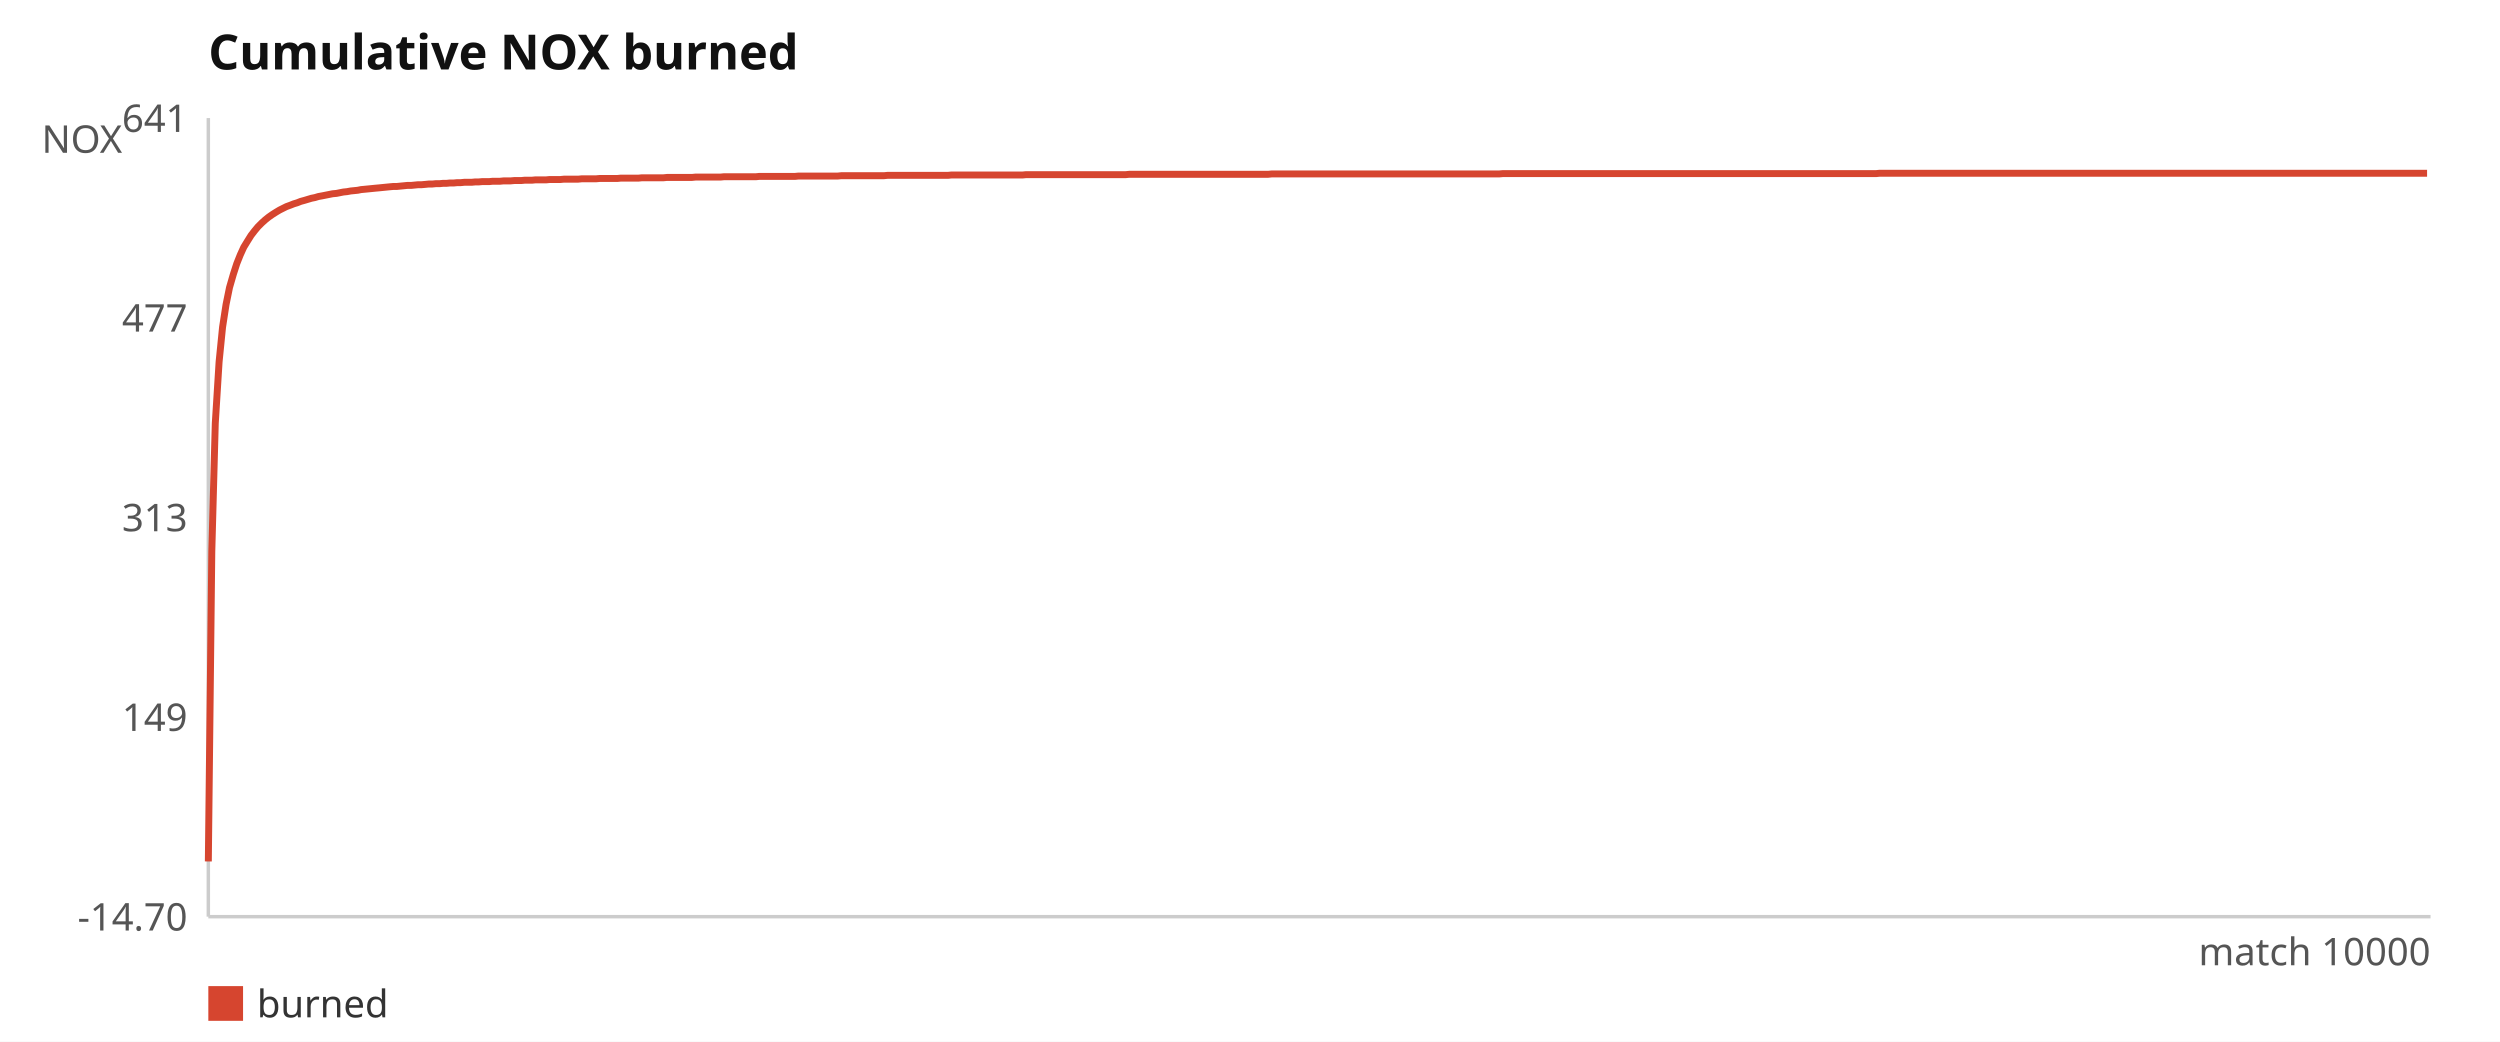
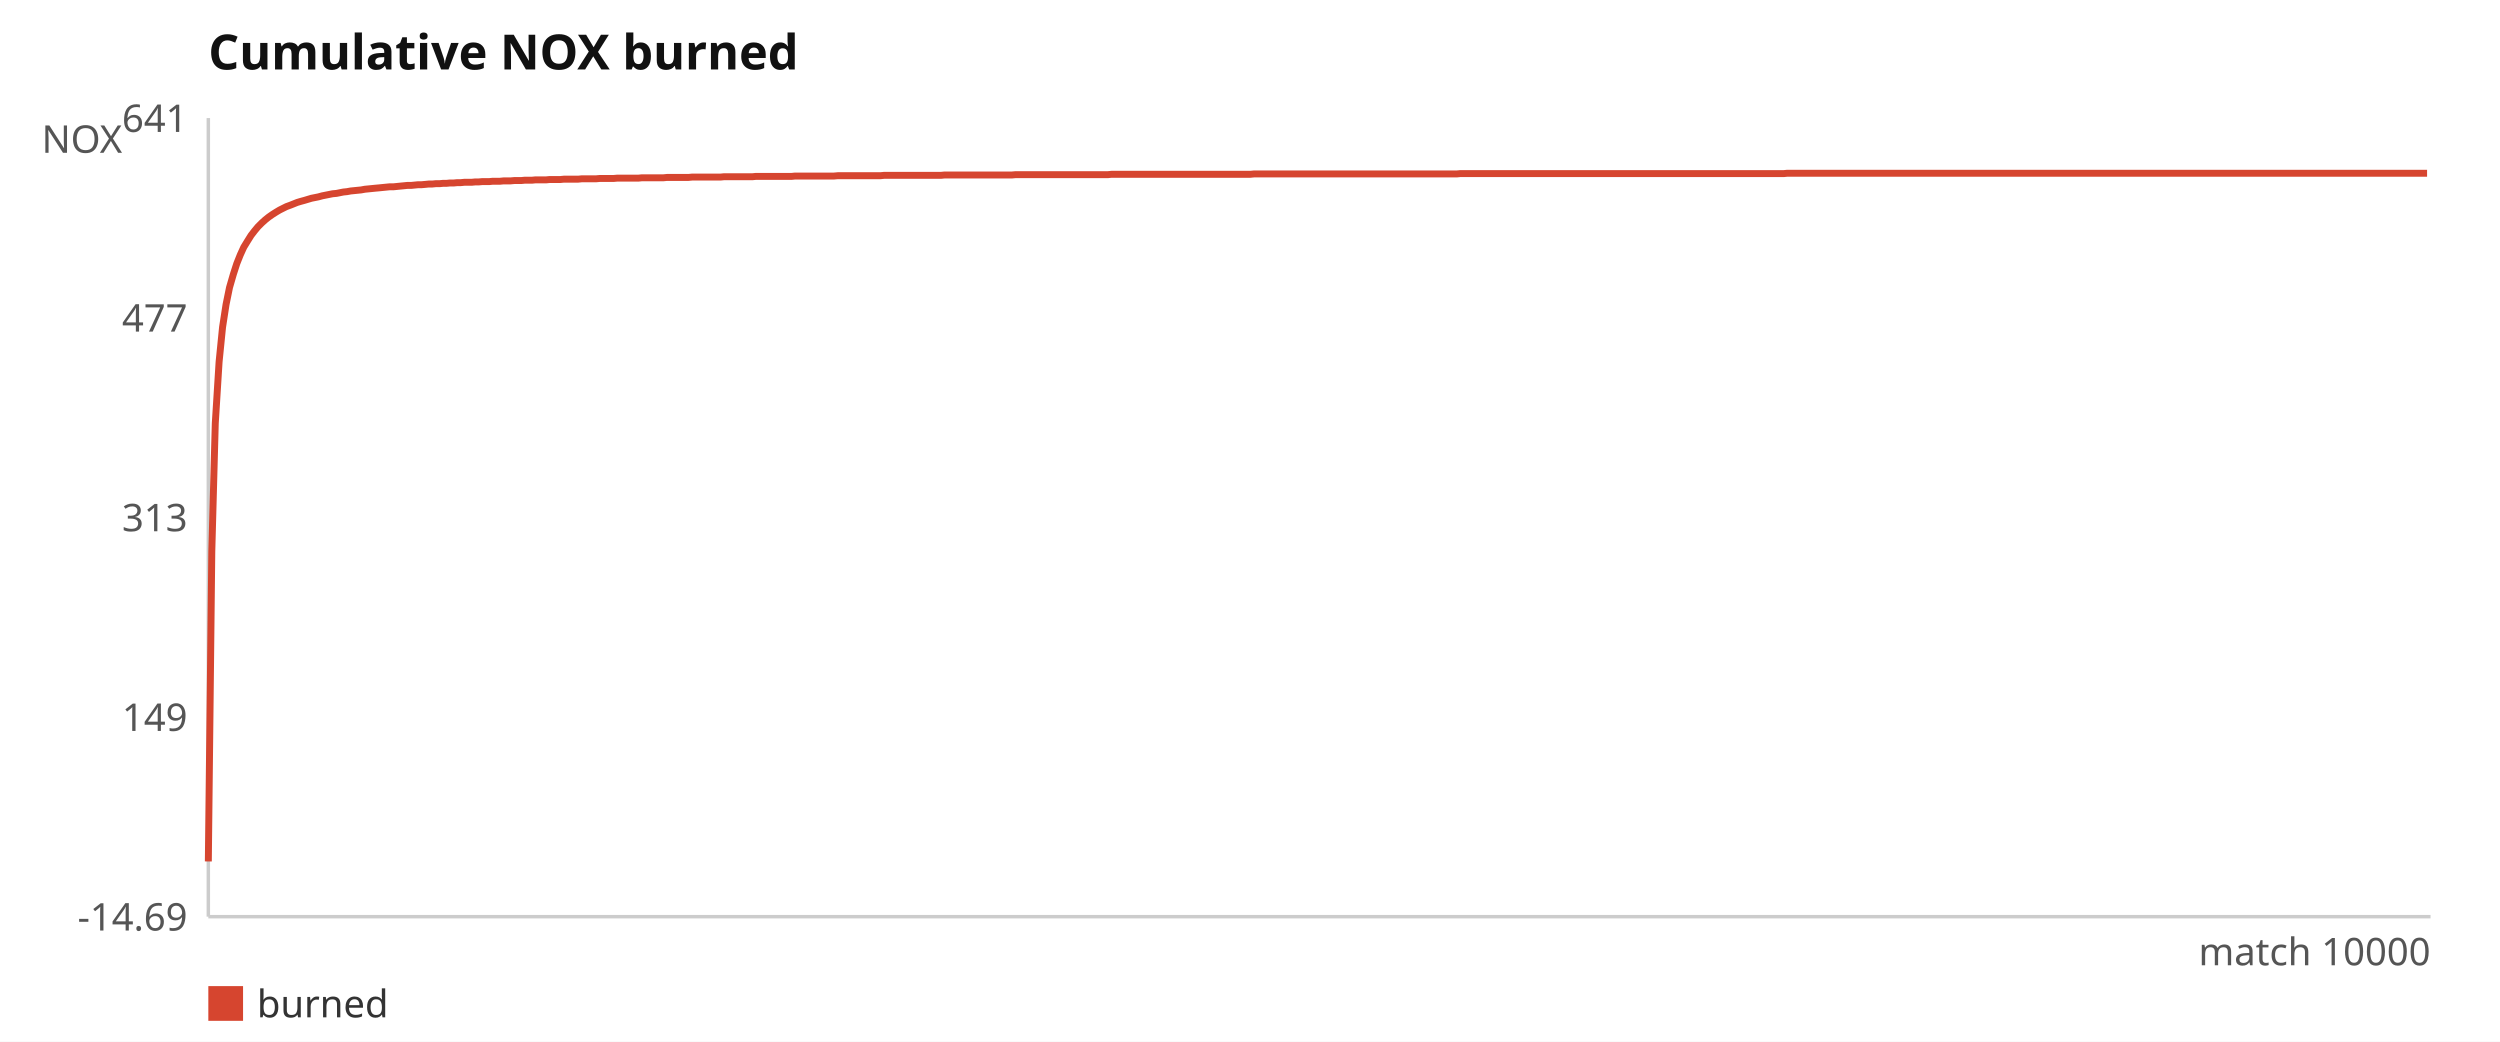
<svg xmlns="http://www.w3.org/2000/svg" viewBox="0 0 720 300" width="720" height="300" font-family="system-ui,sans-serif">
  <rect width="100%" height="100%" fill="#fff" />
  <text x="60" y="20" font-size="14" font-weight="600" fill="#111">Cumulative NOX burned</text>
  <text x="12" y="44" font-size="11" fill="#555">NOX</text>
  <line x1="60" x2="60" y1="34" y2="264" stroke="#ccc" />
  <line x1="60" x2="700" y1="264" y2="264" stroke="#ccc" />
-   <text x="54" y="268" text-anchor="end" font-size="11" fill="#555">-14.70</text>
+   <text x="54" y="268" text-anchor="end" font-size="11" fill="#555">-14.69</text>
  <text x="54" y="210.5" text-anchor="end" font-size="11" fill="#555">149</text>
  <text x="54" y="153" text-anchor="end" font-size="11" fill="#555">313</text>
  <text x="54" y="95.5" text-anchor="end" font-size="11" fill="#555">477</text>
  <text x="54" y="38" text-anchor="end" font-size="11" fill="#555">641</text>
-   <polyline fill="none" stroke="#d6452f" stroke-width="2" points="60.0,248.1 61.0,158.8 62.0,121.9 63.1,104.2 64.1,94.2 65.1,87.7 66.1,82.8 67.2,79.0 68.2,75.9 69.2,73.4 70.2,71.2 71.3,69.4 72.3,67.8 73.3,66.5 74.3,65.3 75.4,64.2 76.4,63.3 77.4,62.5 78.4,61.8 79.5,61.1 80.5,60.5 81.5,60.0 82.5,59.5 83.6,59.1 84.6,58.7 85.6,58.4 86.6,58.0 87.7,57.7 88.7,57.4 89.7,57.1 90.7,56.9 91.7,56.6 92.8,56.4 93.8,56.2 94.8,56.0 95.8,55.8 96.9,55.7 97.9,55.5 98.9,55.3 99.9,55.2 101.0,55.0 102.0,54.9 103.0,54.8 104.0,54.6 105.1,54.5 106.1,54.4 107.1,54.3 108.1,54.2 109.2,54.1 110.2,54.0 111.2,53.9 112.2,53.8 113.3,53.7 114.3,53.7 115.3,53.6 116.3,53.5 117.3,53.4 118.4,53.4 119.4,53.3 120.4,53.2 121.4,53.2 122.5,53.1 123.5,53.0 124.5,53.0 125.5,52.9 126.6,52.9 127.6,52.8 128.6,52.8 129.6,52.7 130.7,52.7 131.7,52.6 132.7,52.6 133.7,52.5 134.8,52.5 135.8,52.5 136.8,52.4 137.8,52.4 138.9,52.3 139.9,52.3 140.9,52.3 141.9,52.2 143.0,52.2 144.0,52.2 145.0,52.1 146.0,52.1 147.0,52.1 148.1,52.0 149.1,52.0 150.1,52.0 151.1,51.9 152.2,51.9 153.2,51.9 154.2,51.8 155.2,51.8 156.3,51.8 157.3,51.8 158.3,51.7 159.3,51.7 160.4,51.7 161.4,51.7 162.4,51.6 163.4,51.6 164.5,51.6 165.5,51.6 166.5,51.6 167.5,51.5 168.6,51.5 169.6,51.5 170.6,51.5 171.6,51.5 172.7,51.4 173.7,51.4 174.7,51.4 175.7,51.4 176.7,51.4 177.8,51.4 178.8,51.3 179.8,51.3 180.8,51.3 181.9,51.3 182.9,51.3 183.9,51.3 184.9,51.2 186.0,51.2 187.0,51.2 188.0,51.2 189.0,51.2 190.1,51.2 191.1,51.2 192.1,51.1 193.1,51.1 194.2,51.1 195.2,51.1 196.2,51.1 197.2,51.1 198.3,51.1 199.3,51.1 200.3,51.0 201.3,51.0 202.4,51.0 203.4,51.0 204.4,51.0 205.4,51.0 206.4,51.0 207.5,51.0 208.5,50.9 209.5,50.9 210.5,50.9 211.6,50.9 212.6,50.9 213.6,50.9 214.6,50.9 215.7,50.9 216.7,50.9 217.7,50.9 218.7,50.8 219.8,50.8 220.8,50.8 221.8,50.8 222.8,50.8 223.9,50.8 224.9,50.8 225.9,50.8 226.9,50.8 228.0,50.8 229.0,50.8 230.0,50.7 231.0,50.7 232.0,50.7 233.1,50.7 234.1,50.7 235.1,50.7 236.1,50.7 237.2,50.7 238.2,50.7 239.2,50.7 240.2,50.7 241.3,50.7 242.3,50.6 243.3,50.6 244.3,50.6 245.4,50.6 246.4,50.6 247.4,50.6 248.4,50.6 249.5,50.6 250.5,50.6 251.5,50.6 252.5,50.6 253.6,50.6 254.6,50.6 255.6,50.5 256.6,50.5 257.7,50.5 258.7,50.5 259.7,50.5 260.7,50.5 261.7,50.5 262.8,50.5 263.8,50.5 264.8,50.5 265.8,50.5 266.9,50.5 267.9,50.5 268.9,50.5 269.9,50.5 271.0,50.5 272.0,50.5 273.0,50.5 274.0,50.4 275.1,50.4 276.1,50.4 277.1,50.4 278.1,50.4 279.2,50.4 280.2,50.4 281.2,50.4 282.2,50.4 283.3,50.4 284.3,50.4 285.3,50.4 286.3,50.4 287.4,50.4 288.4,50.4 289.4,50.4 290.4,50.4 291.4,50.4 292.5,50.4 293.5,50.4 294.5,50.4 295.5,50.3 296.6,50.3 297.6,50.3 298.6,50.3 299.6,50.3 300.7,50.3 301.7,50.3 302.7,50.3 303.7,50.3 304.8,50.3 305.8,50.3 306.8,50.3 307.8,50.3 308.9,50.3 309.9,50.3 310.9,50.3 311.9,50.3 313.0,50.3 314.0,50.3 315.0,50.3 316.0,50.3 317.0,50.3 318.1,50.3 319.1,50.3 320.1,50.3 321.1,50.3 322.2,50.3 323.2,50.3 324.2,50.3 325.2,50.2 326.3,50.2 327.3,50.2 328.3,50.2 329.3,50.2 330.4,50.2 331.4,50.2 332.4,50.2 333.4,50.2 334.5,50.2 335.5,50.2 336.5,50.2 337.5,50.2 338.6,50.2 339.6,50.2 340.6,50.2 341.6,50.2 342.7,50.2 343.7,50.2 344.7,50.2 345.7,50.2 346.7,50.2 347.8,50.2 348.8,50.2 349.8,50.2 350.8,50.2 351.9,50.2 352.9,50.2 353.9,50.2 354.9,50.2 356.0,50.2 357.0,50.2 358.0,50.2 359.0,50.2 360.1,50.2 361.1,50.2 362.1,50.2 363.1,50.2 364.2,50.2 365.2,50.2 366.2,50.1 367.2,50.1 368.3,50.1 369.3,50.1 370.3,50.1 371.3,50.1 372.4,50.1 373.4,50.1 374.4,50.1 375.4,50.1 376.4,50.1 377.5,50.1 378.5,50.1 379.5,50.1 380.5,50.1 381.6,50.1 382.6,50.1 383.6,50.1 384.6,50.1 385.7,50.1 386.7,50.1 387.7,50.1 388.7,50.1 389.8,50.1 390.8,50.1 391.8,50.1 392.8,50.1 393.9,50.1 394.9,50.1 395.9,50.1 396.9,50.1 398.0,50.1 399.0,50.1 400.0,50.1 401.0,50.1 402.1,50.1 403.1,50.1 404.1,50.1 405.1,50.1 406.1,50.1 407.2,50.1 408.2,50.1 409.2,50.1 410.2,50.1 411.3,50.1 412.3,50.1 413.3,50.1 414.3,50.1 415.4,50.1 416.4,50.1 417.4,50.1 418.4,50.1 419.5,50.1 420.5,50.1 421.5,50.1 422.5,50.1 423.6,50.1 424.6,50.1 425.6,50.1 426.6,50.1 427.7,50.1 428.7,50.1 429.7,50.1 430.7,50.1 431.7,50.1 432.8,50.0 433.8,50.0 434.8,50.0 435.8,50.0 436.9,50.0 437.9,50.0 438.9,50.0 439.9,50.0 441.0,50.0 442.0,50.0 443.0,50.0 444.0,50.0 445.1,50.0 446.1,50.0 447.1,50.0 448.1,50.0 449.2,50.0 450.2,50.0 451.2,50.0 452.2,50.0 453.3,50.0 454.3,50.0 455.3,50.0 456.3,50.0 457.4,50.0 458.4,50.0 459.4,50.0 460.4,50.0 461.4,50.0 462.5,50.0 463.5,50.0 464.5,50.0 465.5,50.0 466.6,50.0 467.6,50.0 468.6,50.0 469.6,50.0 470.7,50.0 471.7,50.0 472.7,50.0 473.7,50.0 474.8,50.0 475.8,50.0 476.8,50.0 477.8,50.0 478.9,50.0 479.9,50.0 480.9,50.0 481.9,50.0 483.0,50.0 484.0,50.0 485.0,50.0 486.0,50.0 487.1,50.0 488.1,50.0 489.1,50.0 490.1,50.0 491.1,50.0 492.2,50.0 493.2,50.0 494.2,50.0 495.2,50.0 496.3,50.0 497.3,50.0 498.3,50.0 499.3,50.0 500.4,50.0 501.4,50.0 502.4,50.0 503.4,50.0 504.5,50.0 505.5,50.0 506.5,50.0 507.5,50.0 508.6,50.0 509.6,50.0 510.6,50.0 511.6,50.0 512.7,50.0 513.7,50.0 514.7,50.0 515.7,50.0 516.7,50.0 517.8,50.0 518.8,50.0 519.8,50.0 520.8,50.0 521.9,50.0 522.9,50.0 523.9,50.0 524.9,50.0 526.0,50.0 527.0,50.0 528.0,50.0 529.0,50.0 530.1,50.0 531.1,50.0 532.1,50.0 533.1,50.0 534.2,50.0 535.2,50.0 536.2,50.0 537.2,50.0 538.3,50.0 539.3,50.0 540.3,50.0 541.3,49.9 542.4,49.9 543.4,49.9 544.4,49.9 545.4,49.9 546.4,49.9 547.5,49.9 548.5,49.9 549.5,49.9 550.5,49.9 551.6,49.9 552.6,49.9 553.6,49.9 554.6,49.9 555.7,49.9 556.7,49.9 557.7,49.9 558.7,49.9 559.8,49.9 560.8,49.9 561.8,49.9 562.8,49.9 563.9,49.9 564.9,49.9 565.9,49.9 566.9,49.9 568.0,49.9 569.0,49.9 570.0,49.9 571.0,49.9 572.1,49.9 573.1,49.9 574.1,49.9 575.1,49.9 576.1,49.9 577.2,49.9 578.2,49.9 579.2,49.9 580.2,49.9 581.3,49.9 582.3,49.9 583.3,49.9 584.3,49.9 585.4,49.9 586.4,49.9 587.4,49.9 588.4,49.9 589.5,49.9 590.5,49.9 591.5,49.9 592.5,49.9 593.6,49.9 594.6,49.9 595.6,49.9 596.6,49.9 597.7,49.9 598.7,49.9 599.7,49.9 600.7,49.9 601.8,49.9 602.8,49.9 603.8,49.9 604.8,49.9 605.8,49.9 606.9,49.9 607.9,49.9 608.9,49.9 609.9,49.9 611.0,49.9 612.0,49.9 613.0,49.9 614.0,49.9 615.1,49.9 616.1,49.9 617.1,49.9 618.1,49.9 619.2,49.9 620.2,49.9 621.2,49.9 622.2,49.9 623.3,49.9 624.3,49.9 625.3,49.9 626.3,49.9 627.4,49.9 628.4,49.9 629.4,49.9 630.4,49.9 631.4,49.9 632.5,49.9 633.5,49.9 634.5,49.9 635.5,49.9 636.6,49.9 637.6,49.9 638.6,49.9 639.6,49.9 640.7,49.9 641.7,49.9 642.7,49.9 643.7,49.9 644.8,49.9 645.8,49.9 646.8,49.9 647.8,49.9 648.9,49.9 649.9,49.9 650.9,49.9 651.9,49.9 653.0,49.9 654.0,49.9 655.0,49.9 656.0,49.9 657.1,49.9 658.1,49.9 659.1,49.9 660.1,49.9 661.1,49.9 662.2,49.9 663.2,49.9 664.2,49.9 665.2,49.9 666.3,49.9 667.3,49.9 668.3,49.9 669.3,49.9 670.4,49.9 671.4,49.9 672.4,49.9 673.4,49.9 674.5,49.9 675.5,49.9 676.5,49.9 677.5,49.9 678.6,49.9 679.6,49.9 680.6,49.9 681.6,49.9 682.7,49.9 683.7,49.9 684.7,49.9 685.7,49.9 686.8,49.9 687.8,49.9 688.8,49.9 689.8,49.9 690.8,49.9 691.9,49.9 692.9,49.9 693.9,49.9 694.9,49.9 696.0,49.9 697.0,49.9 698.0,49.9 699.0,49.9" />
+   <polyline fill="none" stroke="#d6452f" stroke-width="2" points="60.0,248.1 61.0,158.8 62.0,121.9 63.1,104.2 64.1,94.2 65.1,87.7 66.1,82.8 67.2,79.0 68.2,75.9 69.2,73.4 70.2,71.2 71.3,69.4 72.3,67.8 73.3,66.5 74.3,65.3 75.4,64.2 76.4,63.3 77.4,62.5 78.4,61.8 79.5,61.1 80.5,60.5 81.5,60.0 82.5,59.5 83.6,59.1 84.6,58.7 85.6,58.3 86.6,58.0 87.7,57.7 88.7,57.4 89.7,57.1 90.7,56.9 91.7,56.7 92.8,56.4 93.8,56.2 94.8,56.0 95.8,55.8 96.9,55.7 97.9,55.5 98.9,55.3 99.9,55.2 101.0,55.0 102.0,54.9 103.0,54.8 104.0,54.7 105.1,54.5 106.1,54.4 107.1,54.3 108.1,54.2 109.2,54.1 110.2,54.0 111.2,53.9 112.2,53.8 113.3,53.8 114.3,53.7 115.3,53.6 116.3,53.5 117.3,53.4 118.4,53.4 119.4,53.3 120.4,53.2 121.4,53.2 122.5,53.1 123.5,53.0 124.5,53.0 125.5,52.9 126.6,52.9 127.6,52.8 128.6,52.8 129.6,52.7 130.7,52.7 131.7,52.6 132.7,52.6 133.7,52.5 134.8,52.5 135.8,52.5 136.8,52.4 137.8,52.4 138.9,52.3 139.9,52.3 140.9,52.3 141.9,52.2 143.0,52.2 144.0,52.2 145.0,52.1 146.0,52.1 147.0,52.1 148.1,52.0 149.1,52.0 150.1,52.0 151.1,51.9 152.2,51.9 153.2,51.9 154.2,51.8 155.2,51.8 156.3,51.8 157.3,51.8 158.3,51.7 159.3,51.7 160.4,51.7 161.4,51.7 162.4,51.6 163.4,51.6 164.5,51.6 165.5,51.6 166.5,51.6 167.5,51.5 168.6,51.5 169.6,51.5 170.6,51.5 171.6,51.5 172.7,51.4 173.7,51.4 174.7,51.4 175.7,51.4 176.7,51.4 177.8,51.3 178.8,51.3 179.8,51.3 180.8,51.3 181.9,51.3 182.9,51.3 183.9,51.3 184.9,51.2 186.0,51.2 187.0,51.2 188.0,51.2 189.0,51.2 190.1,51.2 191.1,51.2 192.1,51.1 193.1,51.1 194.2,51.1 195.2,51.1 196.2,51.1 197.2,51.1 198.3,51.1 199.3,51.0 200.3,51.0 201.3,51.0 202.4,51.0 203.4,51.0 204.4,51.0 205.4,51.0 206.4,51.0 207.5,51.0 208.5,50.9 209.5,50.9 210.5,50.9 211.6,50.9 212.6,50.9 213.6,50.9 214.6,50.9 215.7,50.9 216.7,50.9 217.7,50.8 218.7,50.8 219.8,50.8 220.8,50.8 221.8,50.8 222.8,50.8 223.9,50.8 224.9,50.8 225.9,50.8 226.9,50.8 228.0,50.8 229.0,50.7 230.0,50.7 231.0,50.7 232.0,50.7 233.1,50.7 234.1,50.7 235.1,50.7 236.1,50.7 237.2,50.7 238.2,50.7 239.2,50.7 240.2,50.7 241.3,50.6 242.3,50.6 243.3,50.6 244.3,50.6 245.4,50.6 246.4,50.6 247.4,50.6 248.4,50.6 249.5,50.6 250.5,50.6 251.5,50.6 252.5,50.6 253.6,50.6 254.6,50.5 255.6,50.5 256.6,50.5 257.7,50.5 258.7,50.5 259.7,50.5 260.7,50.5 261.7,50.5 262.8,50.5 263.8,50.5 264.8,50.5 265.8,50.5 266.9,50.5 267.9,50.5 268.9,50.5 269.9,50.5 271.0,50.5 272.0,50.4 273.0,50.4 274.0,50.4 275.1,50.4 276.1,50.4 277.1,50.4 278.1,50.4 279.2,50.4 280.2,50.4 281.2,50.4 282.2,50.4 283.3,50.4 284.3,50.4 285.3,50.4 286.3,50.4 287.4,50.4 288.4,50.4 289.4,50.4 290.4,50.4 291.4,50.4 292.5,50.3 293.5,50.3 294.5,50.3 295.5,50.3 296.6,50.3 297.6,50.3 298.6,50.3 299.6,50.3 300.7,50.3 301.7,50.3 302.7,50.3 303.7,50.3 304.8,50.3 305.8,50.3 306.8,50.3 307.8,50.3 308.9,50.3 309.9,50.3 310.9,50.3 311.9,50.3 313.0,50.3 314.0,50.3 315.0,50.3 316.0,50.3 317.0,50.3 318.1,50.3 319.1,50.3 320.1,50.2 321.1,50.2 322.2,50.2 323.2,50.2 324.2,50.2 325.2,50.2 326.3,50.2 327.3,50.2 328.3,50.2 329.3,50.2 330.4,50.2 331.4,50.2 332.4,50.2 333.4,50.2 334.5,50.2 335.5,50.2 336.5,50.2 337.5,50.2 338.6,50.2 339.6,50.2 340.6,50.2 341.6,50.2 342.7,50.2 343.7,50.2 344.7,50.2 345.7,50.2 346.7,50.2 347.8,50.2 348.8,50.2 349.8,50.2 350.8,50.2 351.9,50.2 352.9,50.2 353.9,50.2 354.9,50.2 356.0,50.2 357.0,50.2 358.0,50.2 359.0,50.2 360.1,50.2 361.1,50.1 362.1,50.1 363.1,50.1 364.2,50.1 365.2,50.1 366.2,50.1 367.2,50.1 368.3,50.1 369.3,50.1 370.3,50.1 371.3,50.1 372.4,50.1 373.4,50.1 374.4,50.1 375.4,50.1 376.4,50.1 377.5,50.1 378.5,50.1 379.5,50.1 380.5,50.1 381.6,50.1 382.6,50.1 383.6,50.1 384.6,50.1 385.7,50.1 386.7,50.1 387.7,50.1 388.7,50.1 389.8,50.1 390.8,50.1 391.8,50.1 392.8,50.1 393.9,50.1 394.9,50.1 395.9,50.1 396.9,50.1 398.0,50.1 399.0,50.1 400.0,50.1 401.0,50.1 402.1,50.1 403.1,50.1 404.1,50.1 405.1,50.1 406.1,50.1 407.2,50.1 408.2,50.1 409.2,50.1 410.2,50.1 411.3,50.1 412.3,50.1 413.3,50.1 414.3,50.1 415.4,50.1 416.4,50.1 417.4,50.1 418.4,50.1 419.5,50.1 420.5,50.0 421.5,50.0 422.5,50.0 423.6,50.0 424.6,50.0 425.6,50.0 426.6,50.0 427.7,50.0 428.7,50.0 429.7,50.0 430.7,50.0 431.7,50.0 432.8,50.0 433.8,50.0 434.8,50.0 435.8,50.0 436.9,50.0 437.9,50.0 438.9,50.0 439.9,50.0 441.0,50.0 442.0,50.0 443.0,50.0 444.0,50.0 445.1,50.0 446.1,50.0 447.1,50.0 448.1,50.0 449.2,50.0 450.2,50.0 451.2,50.0 452.2,50.0 453.3,50.0 454.3,50.0 455.3,50.0 456.3,50.0 457.4,50.0 458.4,50.0 459.4,50.0 460.4,50.0 461.4,50.0 462.5,50.0 463.5,50.0 464.5,50.0 465.5,50.0 466.6,50.0 467.6,50.0 468.6,50.0 469.6,50.0 470.7,50.0 471.7,50.0 472.7,50.0 473.7,50.0 474.8,50.0 475.8,50.0 476.8,50.0 477.8,50.0 478.9,50.0 479.9,50.0 480.9,50.0 481.9,50.0 483.0,50.0 484.0,50.0 485.0,50.0 486.0,50.0 487.1,50.0 488.1,50.0 489.1,50.0 490.1,50.0 491.1,50.0 492.2,50.0 493.2,50.0 494.2,50.0 495.2,50.0 496.3,50.0 497.3,50.0 498.3,50.0 499.3,50.0 500.4,50.0 501.4,50.0 502.4,50.0 503.4,50.0 504.5,50.0 505.5,50.0 506.5,50.0 507.5,50.0 508.6,50.0 509.6,50.0 510.6,50.0 511.6,50.0 512.7,50.0 513.7,50.0 514.7,49.9 515.7,49.9 516.7,49.9 517.8,49.9 518.8,49.9 519.8,49.9 520.8,49.9 521.9,49.9 522.9,49.9 523.9,49.9 524.9,49.9 526.0,49.9 527.0,49.9 528.0,49.9 529.0,49.9 530.1,49.9 531.1,49.9 532.1,49.9 533.1,49.9 534.2,49.9 535.2,49.9 536.2,49.9 537.2,49.9 538.3,49.9 539.3,49.9 540.3,49.9 541.3,49.9 542.4,49.9 543.4,49.9 544.4,49.9 545.4,49.9 546.4,49.9 547.5,49.9 548.5,49.9 549.5,49.9 550.5,49.9 551.6,49.9 552.6,49.9 553.6,49.9 554.6,49.9 555.7,49.9 556.7,49.9 557.7,49.9 558.7,49.9 559.8,49.9 560.8,49.9 561.8,49.9 562.8,49.9 563.9,49.9 564.9,49.9 565.9,49.9 566.9,49.9 568.0,49.9 569.0,49.9 570.0,49.9 571.0,49.9 572.1,49.9 573.1,49.9 574.1,49.9 575.1,49.9 576.1,49.9 577.2,49.9 578.2,49.9 579.2,49.9 580.2,49.9 581.3,49.9 582.3,49.9 583.3,49.9 584.3,49.9 585.4,49.9 586.4,49.9 587.4,49.9 588.4,49.9 589.5,49.9 590.5,49.9 591.5,49.9 592.5,49.9 593.6,49.9 594.6,49.9 595.6,49.9 596.6,49.9 597.7,49.9 598.7,49.9 599.7,49.9 600.7,49.9 601.8,49.9 602.8,49.9 603.8,49.9 604.8,49.9 605.8,49.9 606.9,49.9 607.9,49.9 608.9,49.9 609.9,49.9 611.0,49.9 612.0,49.9 613.0,49.9 614.0,49.9 615.1,49.9 616.1,49.9 617.1,49.9 618.1,49.9 619.2,49.9 620.2,49.9 621.2,49.9 622.2,49.9 623.3,49.9 624.3,49.9 625.3,49.9 626.3,49.9 627.4,49.9 628.4,49.9 629.4,49.9 630.4,49.9 631.4,49.9 632.5,49.9 633.5,49.9 634.5,49.9 635.5,49.9 636.6,49.9 637.6,49.9 638.6,49.9 639.6,49.9 640.7,49.9 641.7,49.9 642.7,49.9 643.7,49.9 644.8,49.9 645.8,49.9 646.8,49.9 647.8,49.9 648.9,49.9 649.9,49.9 650.9,49.9 651.9,49.9 653.0,49.9 654.0,49.9 655.0,49.9 656.0,49.9 657.1,49.9 658.1,49.9 659.1,49.9 660.1,49.9 661.1,49.9 662.2,49.9 663.2,49.9 664.2,49.9 665.2,49.9 666.3,49.9 667.3,49.9 668.3,49.9 669.3,49.9 670.4,49.9 671.4,49.9 672.4,49.9 673.4,49.9 674.5,49.9 675.5,49.9 676.5,49.9 677.5,49.9 678.6,49.9 679.6,49.9 680.6,49.9 681.6,49.9 682.7,49.9 683.7,49.9 684.7,49.9 685.7,49.9 686.8,49.9 687.8,49.9 688.8,49.9 689.8,49.9 690.8,49.9 691.9,49.9 692.9,49.9 693.9,49.9 694.9,49.9 696.0,49.9 697.0,49.9 698.0,49.9 699.0,49.9" />
  <rect x="60" y="284" width="10" height="10" fill="#d6452f" />
  <text x="74" y="293" font-size="11" fill="#333">burned</text>
  <text x="700" y="278" text-anchor="end" font-size="11" fill="#555">match 10000</text>
</svg>
